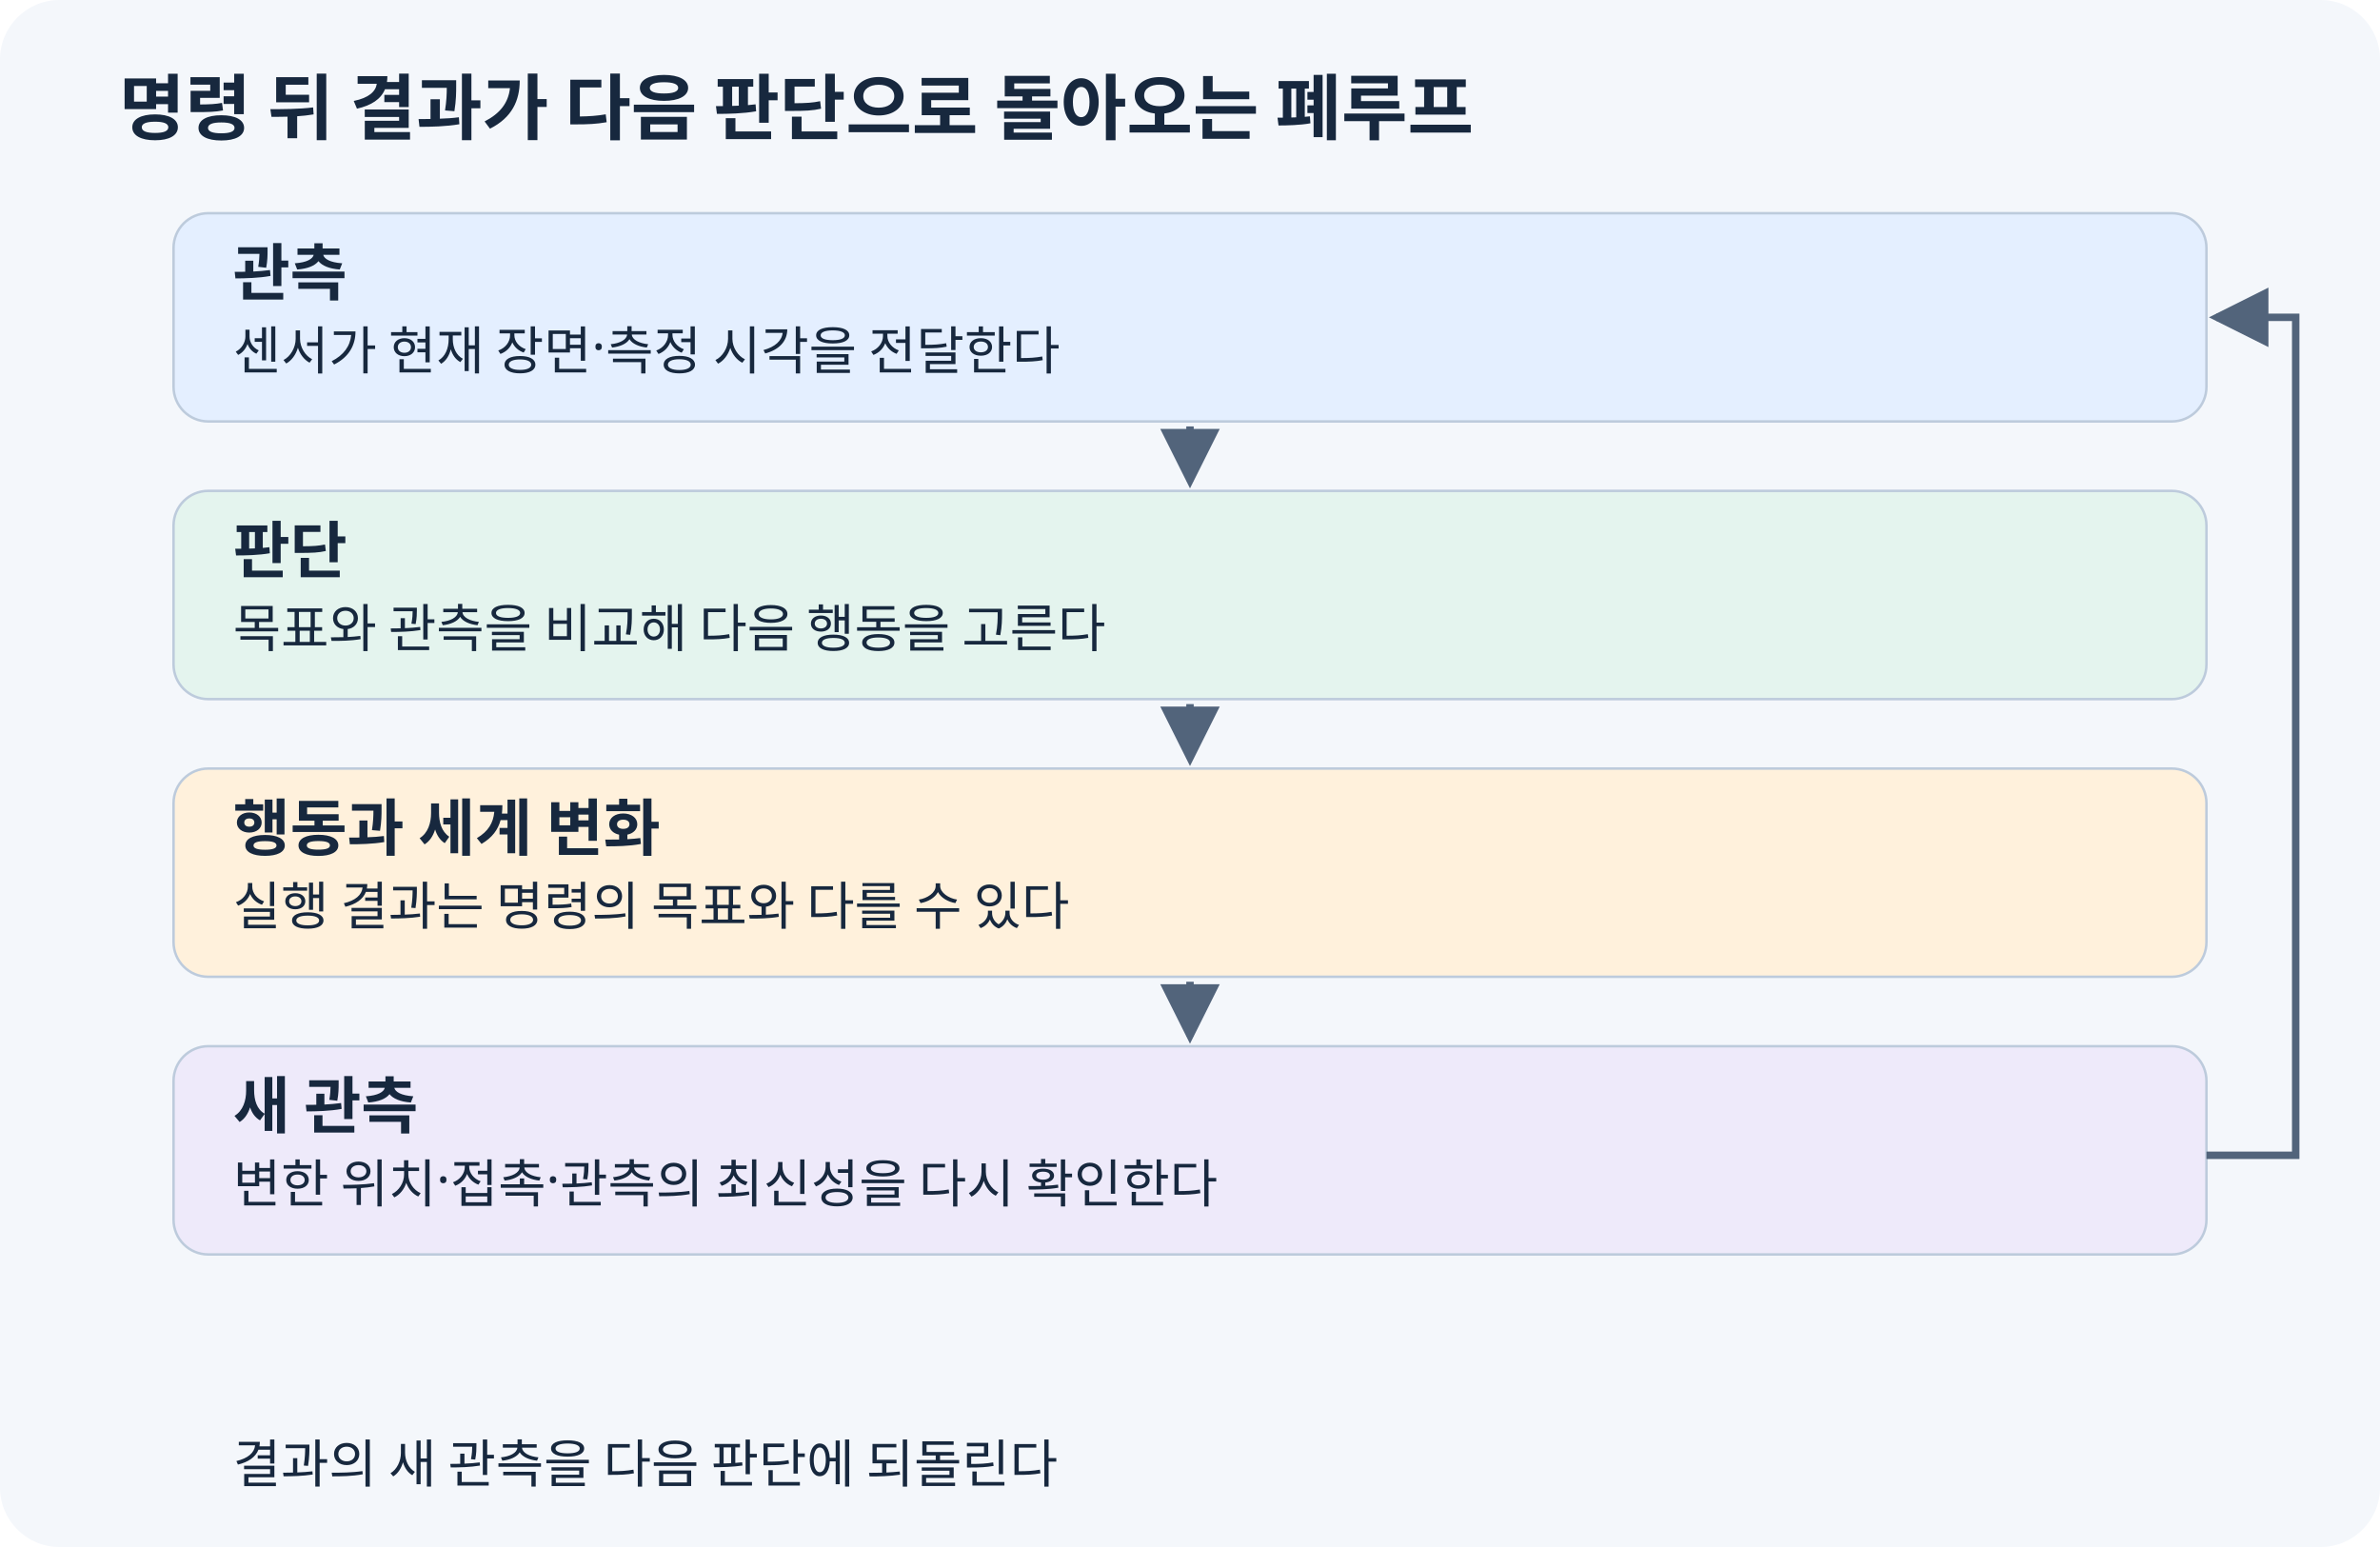
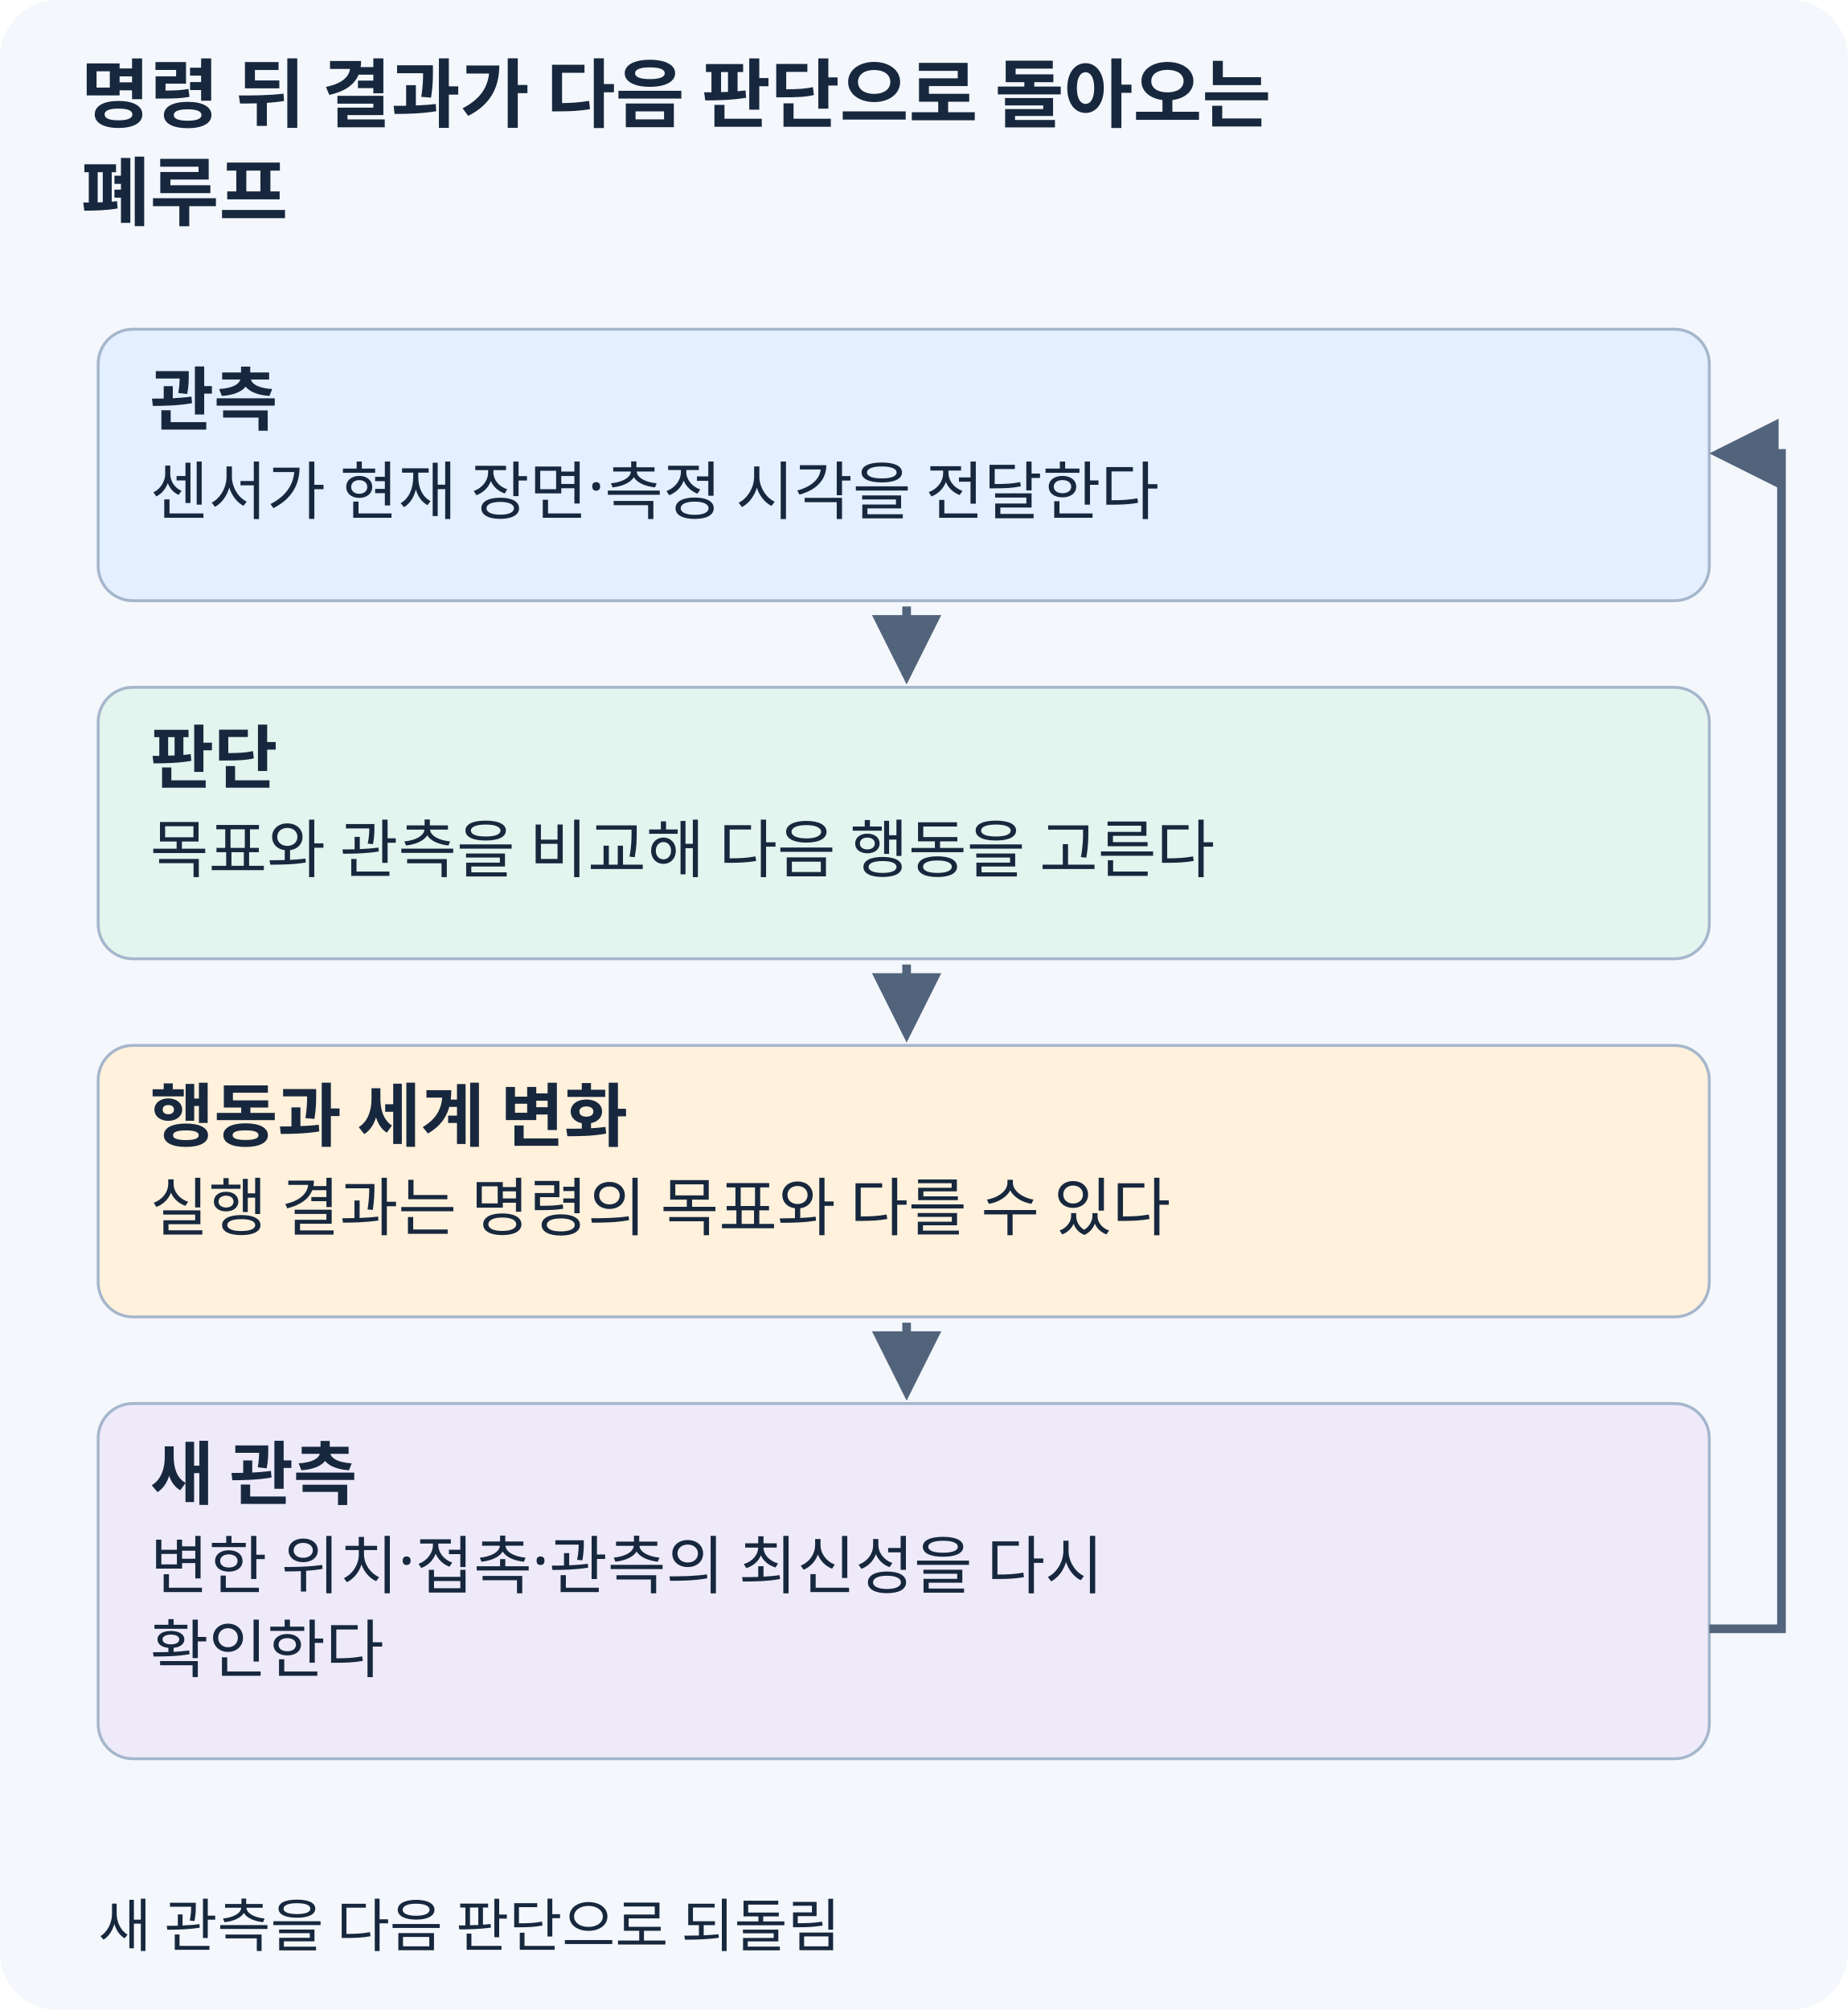
- <svg xmlns="http://www.w3.org/2000/svg" width="960" height="624" viewBox="0 0 960 624" role="img" aria-labelledby="title desc">
+ <svg xmlns="http://www.w3.org/2000/svg" width="640" height="696" viewBox="0 0 640 696" role="img" aria-labelledby="title desc">
  <defs>
    <marker id="arrow" markerWidth="8" markerHeight="8" refX="7" refY="4" orient="auto">
      <path d="M0 0L8 4L0 8Z" fill="#52647b" />
    </marker>
  </defs>
-   <rect width="960" height="624" rx="24" fill="#f4f7fb" />
+   <rect width="640" height="696" rx="20" fill="#f4f7fb" />
  <g font-family="sans-serif" fill="#17283e">
-     <text x="48" y="54" font-size="29" font-weight="700">명령 뒤 결과가 다음 판단으로 돌아오는 폐루프</text>
-     <rect x="70" y="86" width="820" height="84" rx="14" fill="#e4efff" stroke="#bdcbdc" />
-     <text x="94" y="119" font-size="25" font-weight="700">관측</text>
-     <text x="94" y="149" font-size="21">센서가 현재 장면·측정 시각을 전달한다</text>
-     <path d="M480 172v22" stroke="#52647b" stroke-width="3" marker-end="url(#arrow)" />
-     <rect x="70" y="198" width="820" height="84" rx="14" fill="#e4f4ee" stroke="#bdcbdc" />
-     <text x="94" y="231" font-size="25" font-weight="700">판단</text>
-     <text x="94" y="261" font-size="21">목표와 관측을 비교해 다음 행동을 고른다</text>
-     <path d="M480 284v22" stroke="#52647b" stroke-width="3" marker-end="url(#arrow)" />
-     <rect x="70" y="310" width="820" height="84" rx="14" fill="#fff1dc" stroke="#bdcbdc" />
-     <text x="94" y="343" font-size="25" font-weight="700">행동과 세계 변화</text>
-     <text x="94" y="373" font-size="21">실행 결과는 명령의 목표와 다를 수 있다</text>
-     <path d="M480 396v22" stroke="#52647b" stroke-width="3" marker-end="url(#arrow)" />
-     <rect x="70" y="422" width="820" height="84" rx="14" fill="#eeeafa" stroke="#bdcbdc" />
-     <text x="94" y="455" font-size="25" font-weight="700">새 관측</text>
-     <text x="94" y="485" font-size="21">변한 위치·접촉·관측의 최신성을 다시 확인한다</text>
-     <path d="M890 466h36V128h-32" fill="none" stroke="#52647b" stroke-width="3" marker-end="url(#arrow)" />
-     <text x="94" y="598" font-size="21">결과의 새 관측을 다음 판단에 되돌린다</text>
+     <text x="28" y="42" font-size="26" font-weight="700">명령 뒤 결과가 다음 판단으로 돌아오는</text>
+     <text x="28" y="76" font-size="26" font-weight="700">폐루프</text>
+     <rect x="34" y="114" width="558" height="94" rx="12" fill="#e4efff" stroke="#a5b6cc" />
+     <text x="52" y="147" font-size="24" font-weight="700">관측</text>
+     <text x="52" y="178" font-size="22">센서가 현재 장면·측정 시각을 전달한다</text>
+     <path d="M314 210v24" stroke="#52647b" stroke-width="3" marker-end="url(#arrow)" />
+     <rect x="34" y="238" width="558" height="94" rx="12" fill="#e4f4ee" stroke="#a5b6cc" />
+     <text x="52" y="271" font-size="24" font-weight="700">판단</text>
+     <text x="52" y="302" font-size="22">목표와 관측을 비교해 다음 행동을 고른다</text>
+     <path d="M314 334v24" stroke="#52647b" stroke-width="3" marker-end="url(#arrow)" />
+     <rect x="34" y="362" width="558" height="94" rx="12" fill="#fff1dc" stroke="#a5b6cc" />
+     <text x="52" y="395" font-size="24" font-weight="700">행동과 세계 변화</text>
+     <text x="52" y="426" font-size="22">실행 결과는 명령의 목표와 다를 수 있다</text>
+     <path d="M314 458v24" stroke="#52647b" stroke-width="3" marker-end="url(#arrow)" />
+     <rect x="34" y="486" width="558" height="123" rx="12" fill="#eeeafa" stroke="#a5b6cc" />
+     <text x="52" y="519" font-size="24" font-weight="700">새 관측</text>
+     <text x="52" y="550" font-size="22">변한 위치·접촉·관측의 최신성을 다시</text>
+     <text x="52" y="579" font-size="22">확인한다</text>
+     <path d="M592 564h25V157h-22" fill="none" stroke="#52647b" stroke-width="3" marker-end="url(#arrow)" />
+     <text x="34" y="674" font-size="20">새 관측을 다음 판단으로 되돌림</text>
  </g>
</svg>
